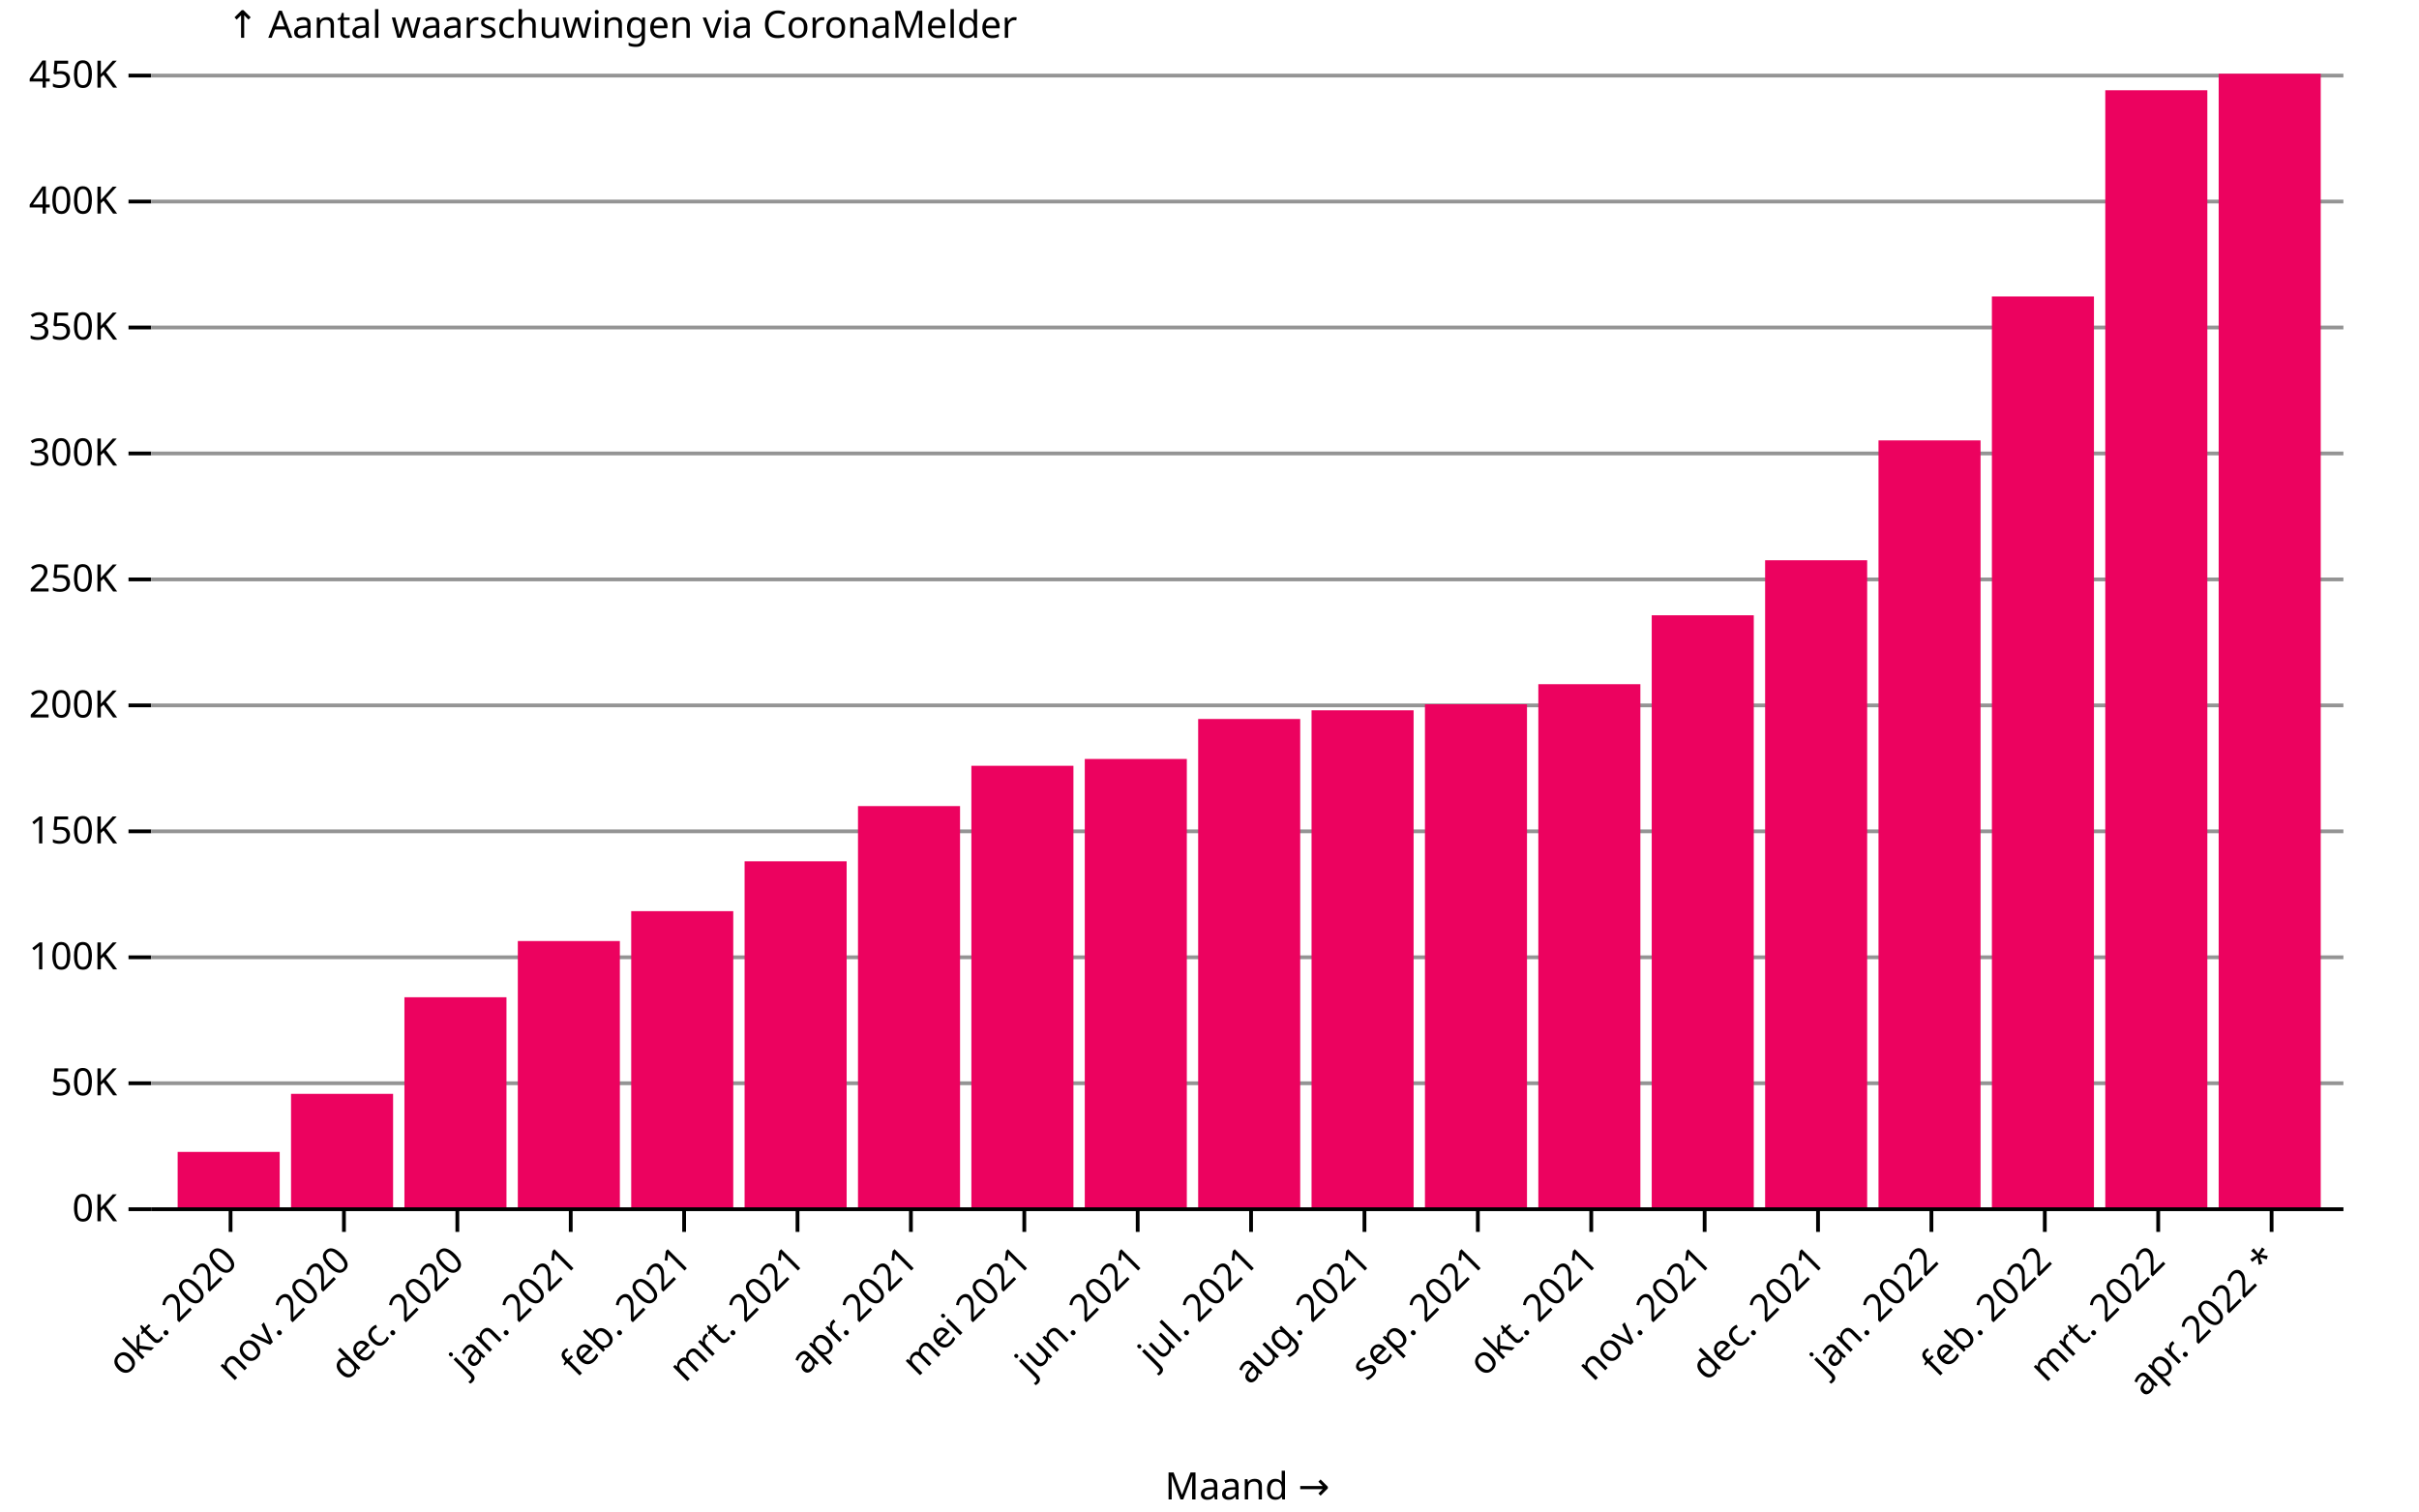
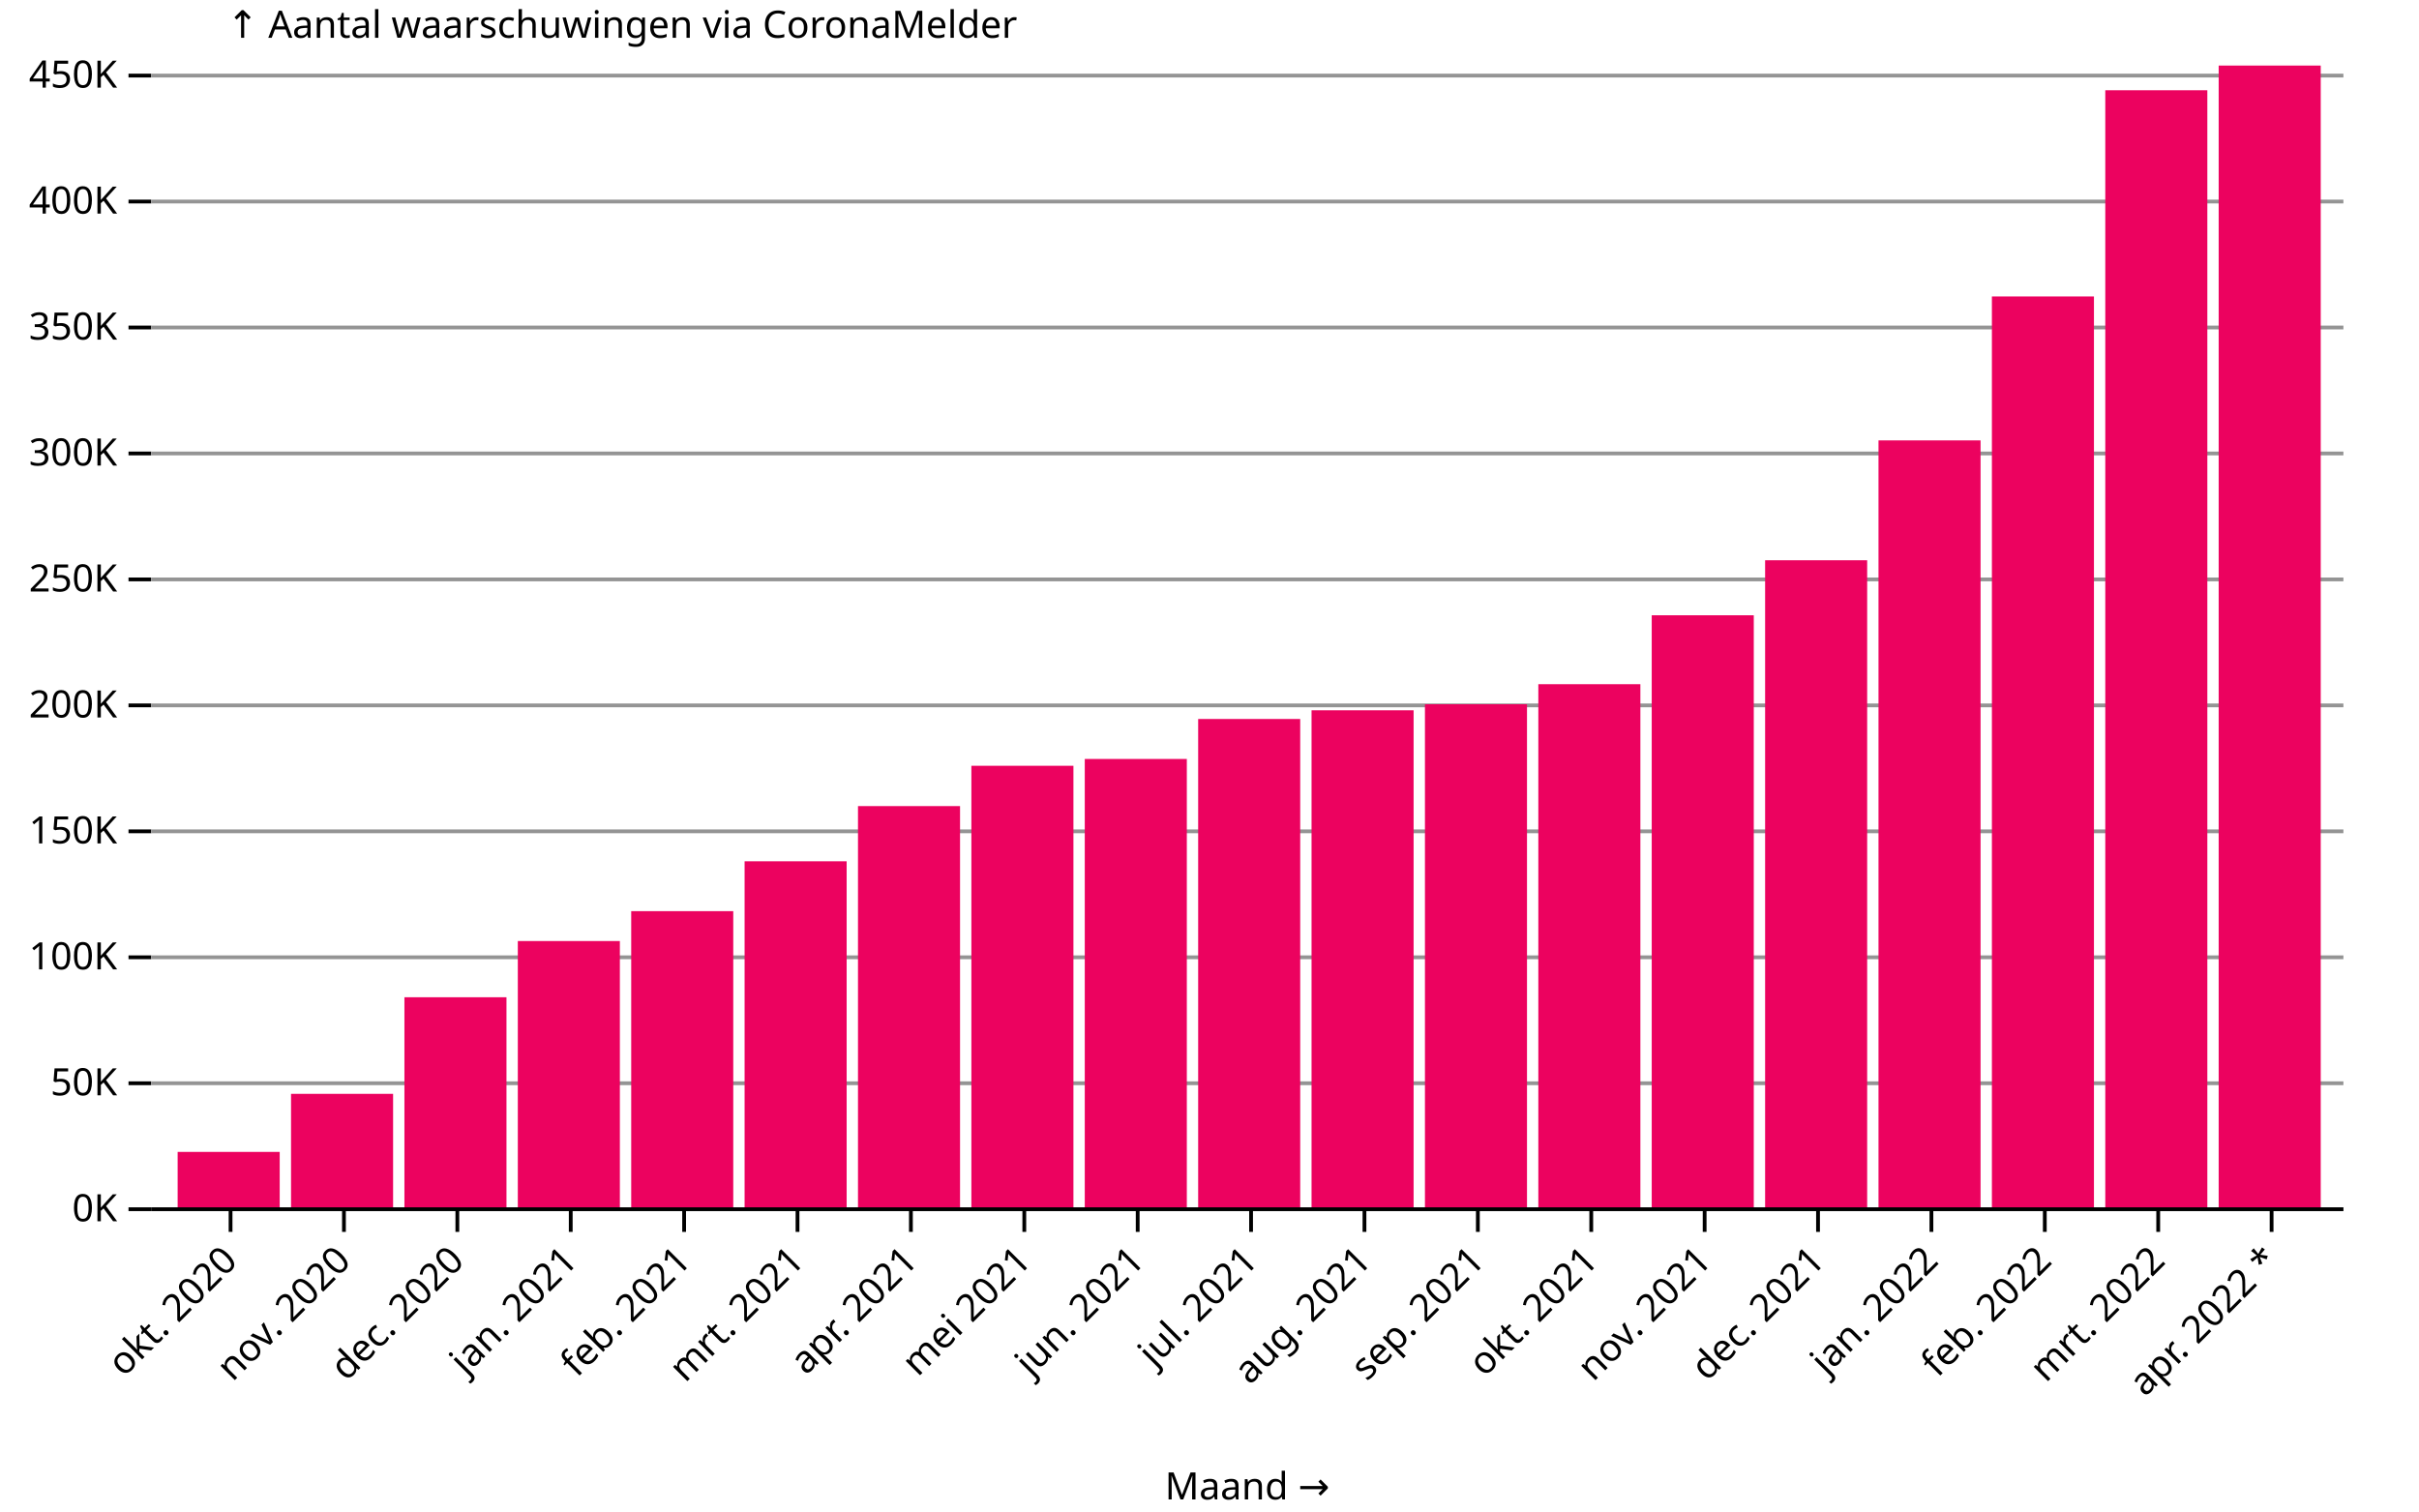
<svg xmlns="http://www.w3.org/2000/svg" class="plot-9e1b856ca2f26" fill="currentColor" font-family="system-ui, sans-serif" font-size="10" text-anchor="middle" width="640" height="400" viewBox="0 0 640 400">
  <style>
        line[stroke-opacity] {
            stroke-opacity: 1;
            stroke: #949494;
        }
</style>
  <style>
-         .plot-3762585a025d9 {
+         .plot-177ccf79c054c {
          display: block;
          background: white;
          height: auto;
          height: intrinsic;
          max-width: 100%;
        }
-         .plot-3762585a025d9 text,
-         .plot-3762585a025d9 tspan {
+         .plot-177ccf79c054c text,
+         .plot-177ccf79c054c tspan {
          white-space: pre;
        }
      </style>
  <g aria-label="y-axis" aria-description="↑ Aantal waarschuwingen via CoronaMelder" transform="translate(40,0)" fill="none" text-anchor="end" font-variant="tabular-nums">
    <g class="tick" opacity="1" transform="translate(0,320)">
      <line stroke="currentColor" x2="-6" />
      <line stroke="currentColor" x2="580" stroke-opacity="0.1" />
      <text fill="currentColor" x="-9" dy="0.32em">0K</text>
    </g>
    <g class="tick" opacity="1" transform="translate(0,286.6667)">
      <line stroke="currentColor" x2="-6" />
      <line stroke="currentColor" x2="580" stroke-opacity="0.1" />
      <text fill="currentColor" x="-9" dy="0.32em">50K</text>
    </g>
    <g class="tick" opacity="1" transform="translate(0,253.3333)">
      <line stroke="currentColor" x2="-6" />
      <line stroke="currentColor" x2="580" stroke-opacity="0.1" />
      <text fill="currentColor" x="-9" dy="0.32em">100K</text>
    </g>
    <g class="tick" opacity="1" transform="translate(0,220)">
      <line stroke="currentColor" x2="-6" />
      <line stroke="currentColor" x2="580" stroke-opacity="0.1" />
      <text fill="currentColor" x="-9" dy="0.32em">150K</text>
    </g>
    <g class="tick" opacity="1" transform="translate(0,186.6667)">
      <line stroke="currentColor" x2="-6" />
      <line stroke="currentColor" x2="580" stroke-opacity="0.1" />
      <text fill="currentColor" x="-9" dy="0.32em">200K</text>
    </g>
    <g class="tick" opacity="1" transform="translate(0,153.3333)">
      <line stroke="currentColor" x2="-6" />
      <line stroke="currentColor" x2="580" stroke-opacity="0.1" />
      <text fill="currentColor" x="-9" dy="0.32em">250K</text>
    </g>
    <g class="tick" opacity="1" transform="translate(0,120)">
      <line stroke="currentColor" x2="-6" />
      <line stroke="currentColor" x2="580" stroke-opacity="0.1" />
      <text fill="currentColor" x="-9" dy="0.32em">300K</text>
    </g>
    <g class="tick" opacity="1" transform="translate(0,86.66667)">
      <line stroke="currentColor" x2="-6" />
      <line stroke="currentColor" x2="580" stroke-opacity="0.1" />
      <text fill="currentColor" x="-9" dy="0.32em">350K</text>
    </g>
    <g class="tick" opacity="1" transform="translate(0,53.33333)">
      <line stroke="currentColor" x2="-6" />
      <line stroke="currentColor" x2="580" stroke-opacity="0.1" />
      <text fill="currentColor" x="-9" dy="0.32em">400K</text>
    </g>
    <g class="tick" opacity="1" transform="translate(0,20)">
      <line stroke="currentColor" x2="-6" />
      <line stroke="currentColor" x2="580" stroke-opacity="0.1" />
      <text fill="currentColor" x="-9" dy="0.32em">450K</text>
    </g>
    <text fill="currentColor" transform="translate(20,20)" dy="-1em" text-anchor="start">↑ Aantal waarschuwingen via CoronaMelder</text>
  </g>
  <g aria-label="x-axis" aria-description="Maand →" transform="translate(0,320)" fill="none" text-anchor="middle">
    <g class="tick" opacity="1" transform="translate(61,0)">
      <line stroke="currentColor" y2="6" />
      <text fill="currentColor" dy="0.32em" transform="translate(0, 11.82843) rotate(-45)" text-anchor="end">okt. 2020</text>
    </g>
    <g class="tick" opacity="1" transform="translate(91,0)">
      <line stroke="currentColor" y2="6" />
      <text fill="currentColor" dy="0.32em" transform="translate(0, 11.82843) rotate(-45)" text-anchor="end">nov. 2020</text>
    </g>
    <g class="tick" opacity="1" transform="translate(121,0)">
      <line stroke="currentColor" y2="6" />
      <text fill="currentColor" dy="0.32em" transform="translate(0, 11.82843) rotate(-45)" text-anchor="end">dec. 2020</text>
    </g>
    <g class="tick" opacity="1" transform="translate(151,0)">
      <line stroke="currentColor" y2="6" />
      <text fill="currentColor" dy="0.32em" transform="translate(0, 11.82843) rotate(-45)" text-anchor="end">jan. 2021</text>
    </g>
    <g class="tick" opacity="1" transform="translate(181,0)">
      <line stroke="currentColor" y2="6" />
      <text fill="currentColor" dy="0.32em" transform="translate(0, 11.82843) rotate(-45)" text-anchor="end">feb. 2021</text>
    </g>
    <g class="tick" opacity="1" transform="translate(211,0)">
      <line stroke="currentColor" y2="6" />
      <text fill="currentColor" dy="0.32em" transform="translate(0, 11.82843) rotate(-45)" text-anchor="end">mrt. 2021</text>
    </g>
    <g class="tick" opacity="1" transform="translate(241,0)">
      <line stroke="currentColor" y2="6" />
      <text fill="currentColor" dy="0.32em" transform="translate(0, 11.82843) rotate(-45)" text-anchor="end">apr. 2021</text>
    </g>
    <g class="tick" opacity="1" transform="translate(271,0)">
      <line stroke="currentColor" y2="6" />
      <text fill="currentColor" dy="0.32em" transform="translate(0, 11.82843) rotate(-45)" text-anchor="end">mei 2021</text>
    </g>
    <g class="tick" opacity="1" transform="translate(301,0)">
      <line stroke="currentColor" y2="6" />
      <text fill="currentColor" dy="0.32em" transform="translate(0, 11.82843) rotate(-45)" text-anchor="end">jun. 2021</text>
    </g>
    <g class="tick" opacity="1" transform="translate(331,0)">
      <line stroke="currentColor" y2="6" />
      <text fill="currentColor" dy="0.32em" transform="translate(0, 11.82843) rotate(-45)" text-anchor="end">jul. 2021</text>
    </g>
    <g class="tick" opacity="1" transform="translate(361,0)">
      <line stroke="currentColor" y2="6" />
      <text fill="currentColor" dy="0.32em" transform="translate(0, 11.82843) rotate(-45)" text-anchor="end">aug. 2021</text>
    </g>
    <g class="tick" opacity="1" transform="translate(391,0)">
      <line stroke="currentColor" y2="6" />
      <text fill="currentColor" dy="0.32em" transform="translate(0, 11.82843) rotate(-45)" text-anchor="end">sep. 2021</text>
    </g>
    <g class="tick" opacity="1" transform="translate(421,0)">
      <line stroke="currentColor" y2="6" />
      <text fill="currentColor" dy="0.32em" transform="translate(0, 11.82843) rotate(-45)" text-anchor="end">okt. 2021</text>
    </g>
    <g class="tick" opacity="1" transform="translate(451,0)">
      <line stroke="currentColor" y2="6" />
      <text fill="currentColor" dy="0.32em" transform="translate(0, 11.82843) rotate(-45)" text-anchor="end">nov. 2021</text>
    </g>
    <g class="tick" opacity="1" transform="translate(481,0)">
      <line stroke="currentColor" y2="6" />
      <text fill="currentColor" dy="0.32em" transform="translate(0, 11.82843) rotate(-45)" text-anchor="end">dec. 2021</text>
    </g>
    <g class="tick" opacity="1" transform="translate(511,0)">
      <line stroke="currentColor" y2="6" />
      <text fill="currentColor" dy="0.32em" transform="translate(0, 11.82843) rotate(-45)" text-anchor="end">jan. 2022</text>
    </g>
    <g class="tick" opacity="1" transform="translate(541,0)">
      <line stroke="currentColor" y2="6" />
      <text fill="currentColor" dy="0.32em" transform="translate(0, 11.82843) rotate(-45)" text-anchor="end">feb. 2022</text>
    </g>
    <g class="tick" opacity="1" transform="translate(571,0)">
      <line stroke="currentColor" y2="6" />
      <text fill="currentColor" dy="0.32em" transform="translate(0, 11.82843) rotate(-45)" text-anchor="end">mrt. 2022</text>
    </g>
    <g class="tick" opacity="1" transform="translate(601,0)">
      <line stroke="currentColor" y2="6" />
      <text fill="currentColor" dy="0.32em" transform="translate(0, 11.82843) rotate(-45)" text-anchor="end">apr. 2022 *</text>
    </g>
    <text fill="currentColor" transform="translate(330,80)" dy="-0.32em" text-anchor="middle">Maand →</text>
  </g>
  <g aria-label="bar" fill="#ec025f">
    <rect x="47" width="27" y="304.835" height="15.165" />
    <rect x="77" width="27" y="289.47" height="30.53" />
    <rect x="107" width="27" y="263.907" height="56.093" />
    <rect x="137" width="27" y="249.031" height="70.969" />
    <rect x="167" width="27" y="241.121" height="78.879" />
    <rect x="197" width="27" y="227.928" height="92.072" />
    <rect x="227" width="27" y="213.321" height="106.679" />
    <rect x="257" width="27" y="202.652" height="117.348" />
    <rect x="287" width="27" y="200.849" height="119.151" />
    <rect x="317" width="27" y="190.269" height="129.731" />
    <rect x="347" width="27" y="187.971" height="132.029" />
    <rect x="377" width="27" y="186.367" height="133.633" />
    <rect x="407" width="27" y="181.061" height="138.939" />
    <rect x="437" width="27" y="162.823" height="157.177" />
    <rect x="467" width="27" y="148.265" height="171.735" />
    <rect x="497" width="27" y="116.545" height="203.455" />
    <rect x="527" width="27" y="78.453" height="241.547" />
    <rect x="557" width="27" y="23.883" height="296.117" />
-     <rect x="587" width="27" y="19.51" height="300.49" />
+     <rect x="587" width="27" y="17.351" height="302.649" />
  </g>
  <g aria-label="rule" stroke="currentColor">
    <line x1="40" x2="620" y1="320" y2="320" />
  </g>
</svg>
